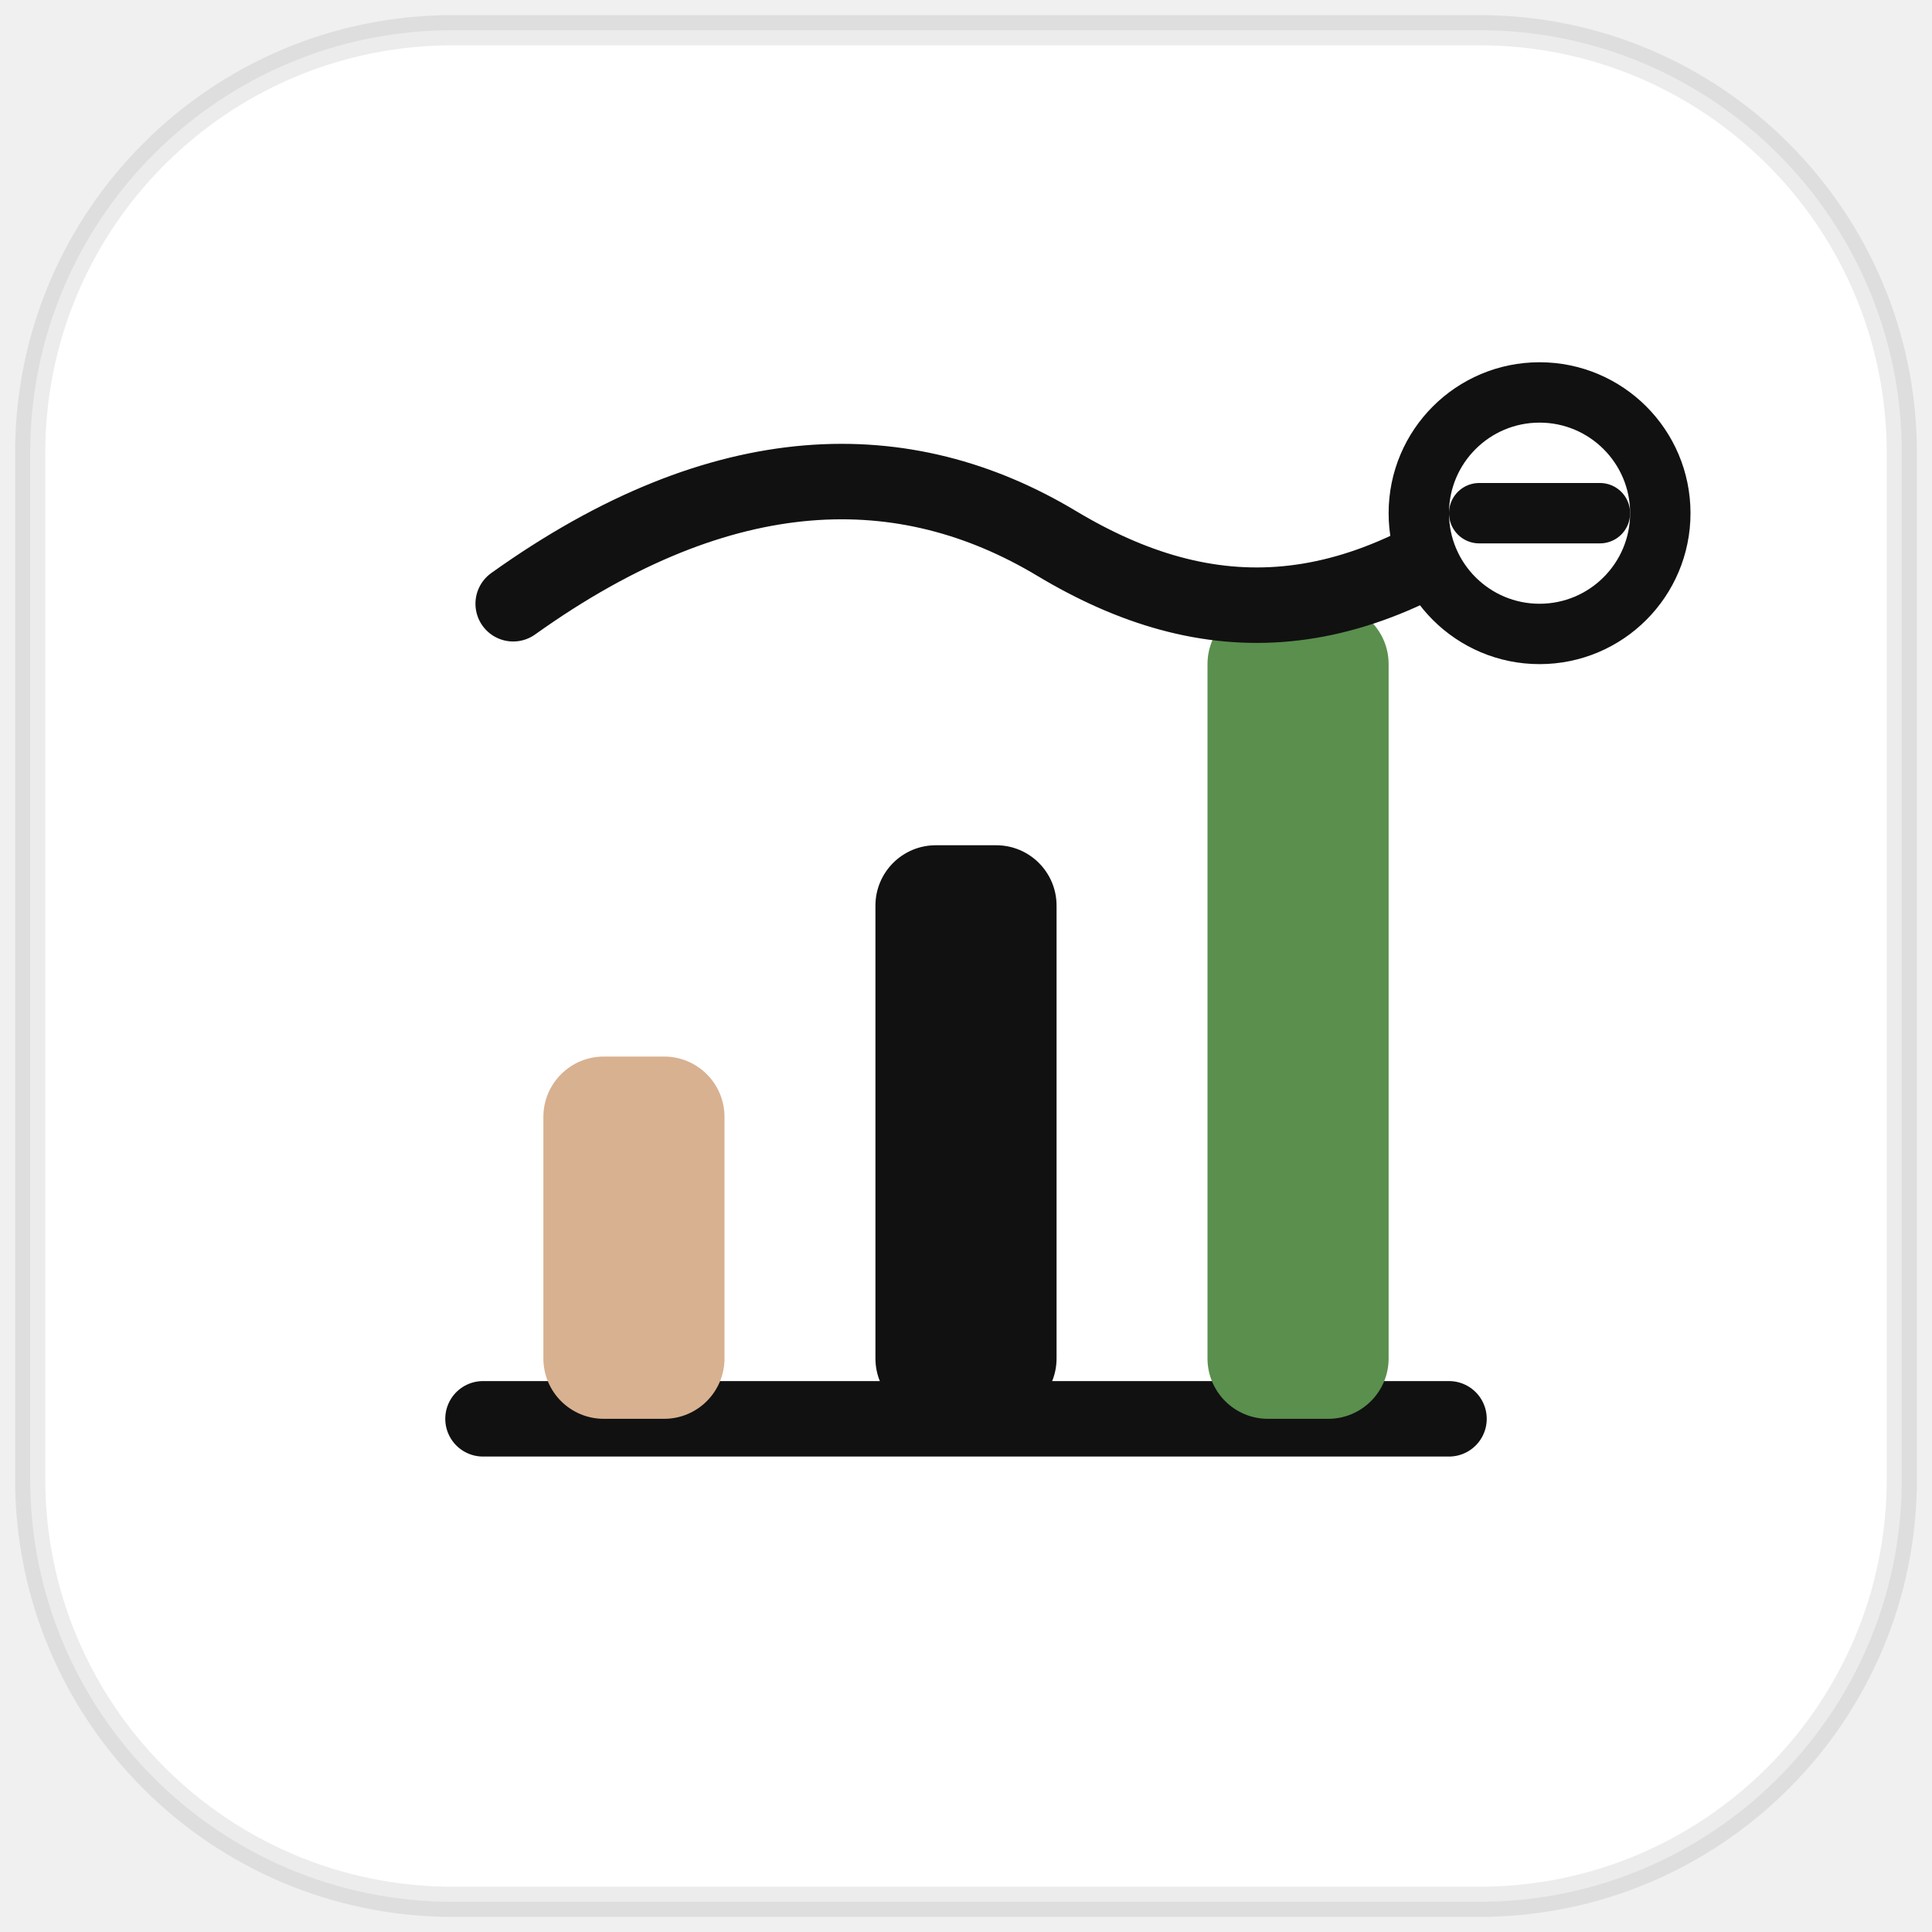
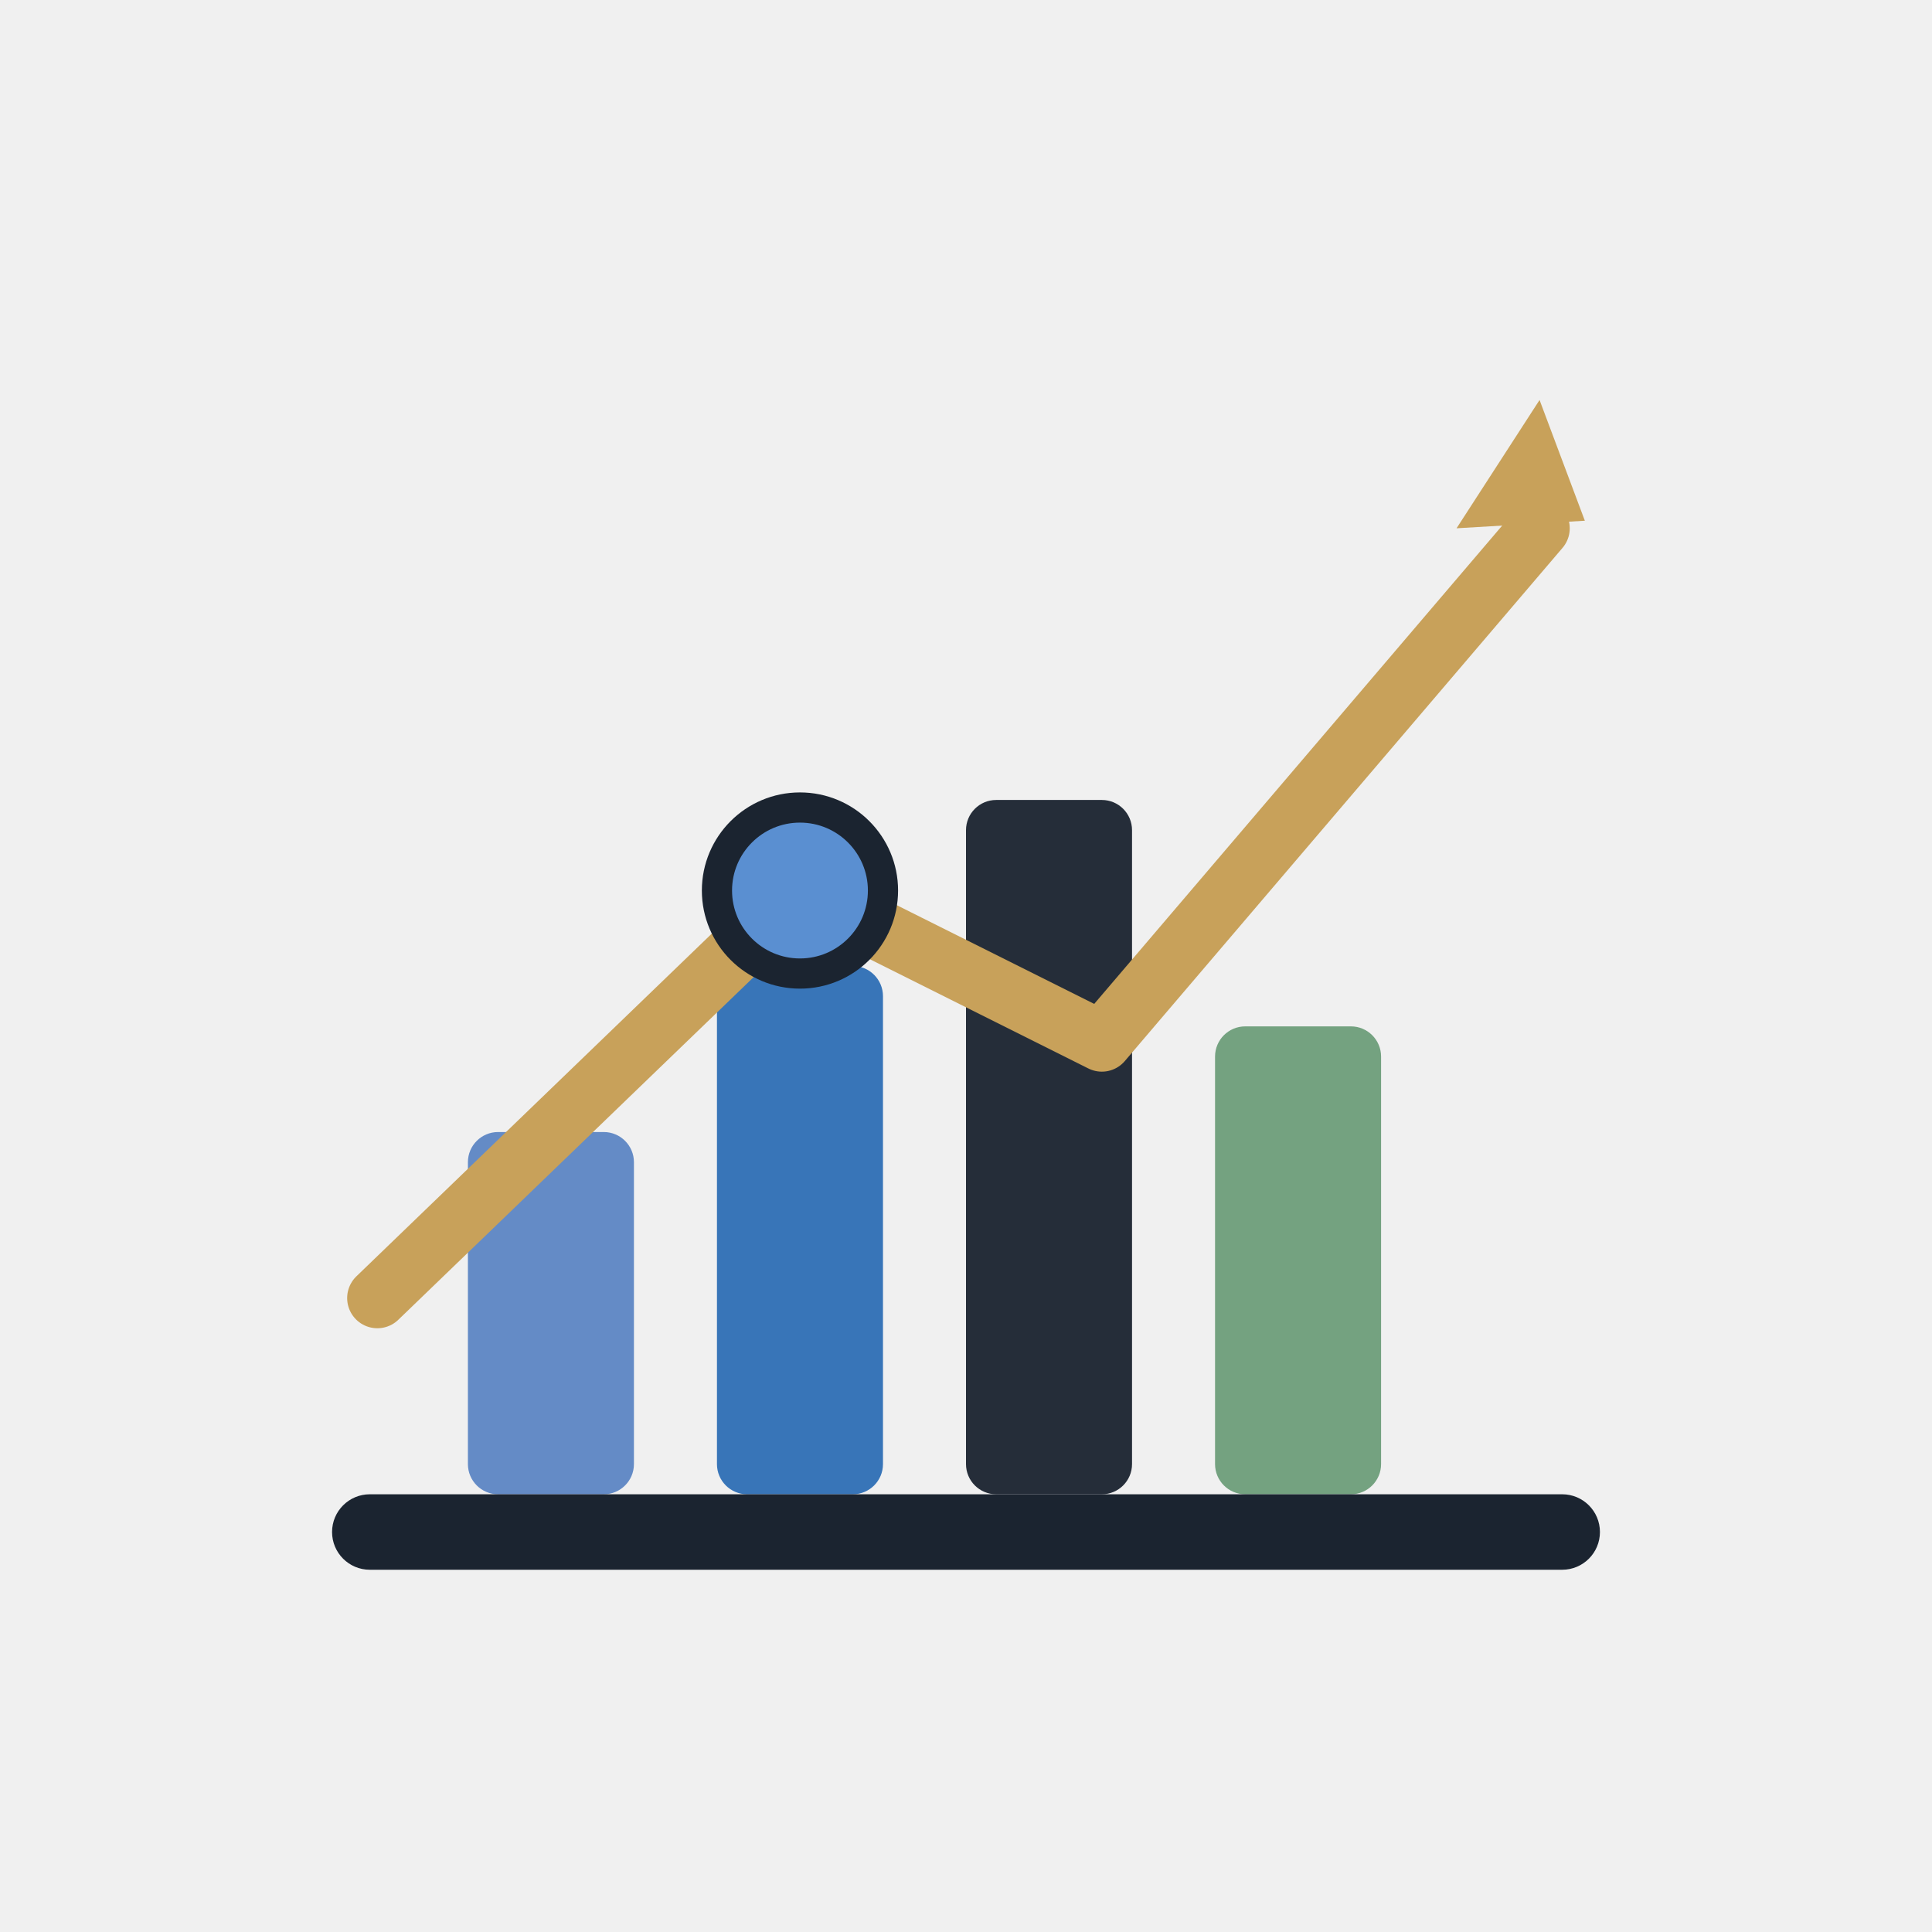
- <svg xmlns="http://www.w3.org/2000/svg" viewBox="0 0 64 64" fill="none">
-   <rect x="1" y="1" width="62" height="62" rx="14" fill="#fff" stroke="rgba(15,15,15,0.08)" />
-   <path d="M16 47h32" stroke="#111111" stroke-width="2.5" stroke-linecap="round" />
-   <rect x="18" y="35" width="6" height="12" rx="2" fill="#d8b190" />
-   <rect x="29" y="28" width="6" height="19" rx="2" fill="#111111" />
-   <rect x="40" y="20" width="6" height="27" rx="2" fill="#5a8f4d" />
-   <path d="M17 20c7-5 13-5 18-2 5 3 10 3 16-2" stroke="#111111" stroke-width="2.5" stroke-linecap="round" />
-   <circle cx="51" cy="17" r="4" fill="#fff" stroke="#111111" stroke-width="2" />
-   <path d="M49 17h4" stroke="#111111" stroke-width="2" stroke-linecap="round" />
+ <svg xmlns="http://www.w3.org/2000/svg" width="256" height="256" viewBox="0 0 256 256" fill="none">
+   <rect x="62" y="150" width="22" height="48" rx="4" fill="#5D86C4" opacity="0.95" />
+   <rect x="95" y="128" width="22" height="70" rx="4" fill="#2F6FB6" opacity="0.95" />
+   <rect x="128" y="106" width="22" height="92" rx="4" fill="#1B2430" opacity="0.95" />
+   <rect x="161" y="136" width="22" height="62" rx="4" fill="#6E9E7B" opacity="0.95" />
+   <path d="M50 172 L106 118 L146 138 L204 70" stroke="#C8A15A" stroke-width="8" stroke-linecap="round" stroke-linejoin="round" fill="none" />
+   <path d="M193 70 L210 69 L204 53 Z" fill="#C8A15A" />
+   <circle cx="106" cy="118" r="11" fill="#5A8FD1" stroke="#1B2430" stroke-width="4" />
+   <rect x="44" y="198" width="168" height="10" rx="5" fill="#1B2430" />
</svg>
